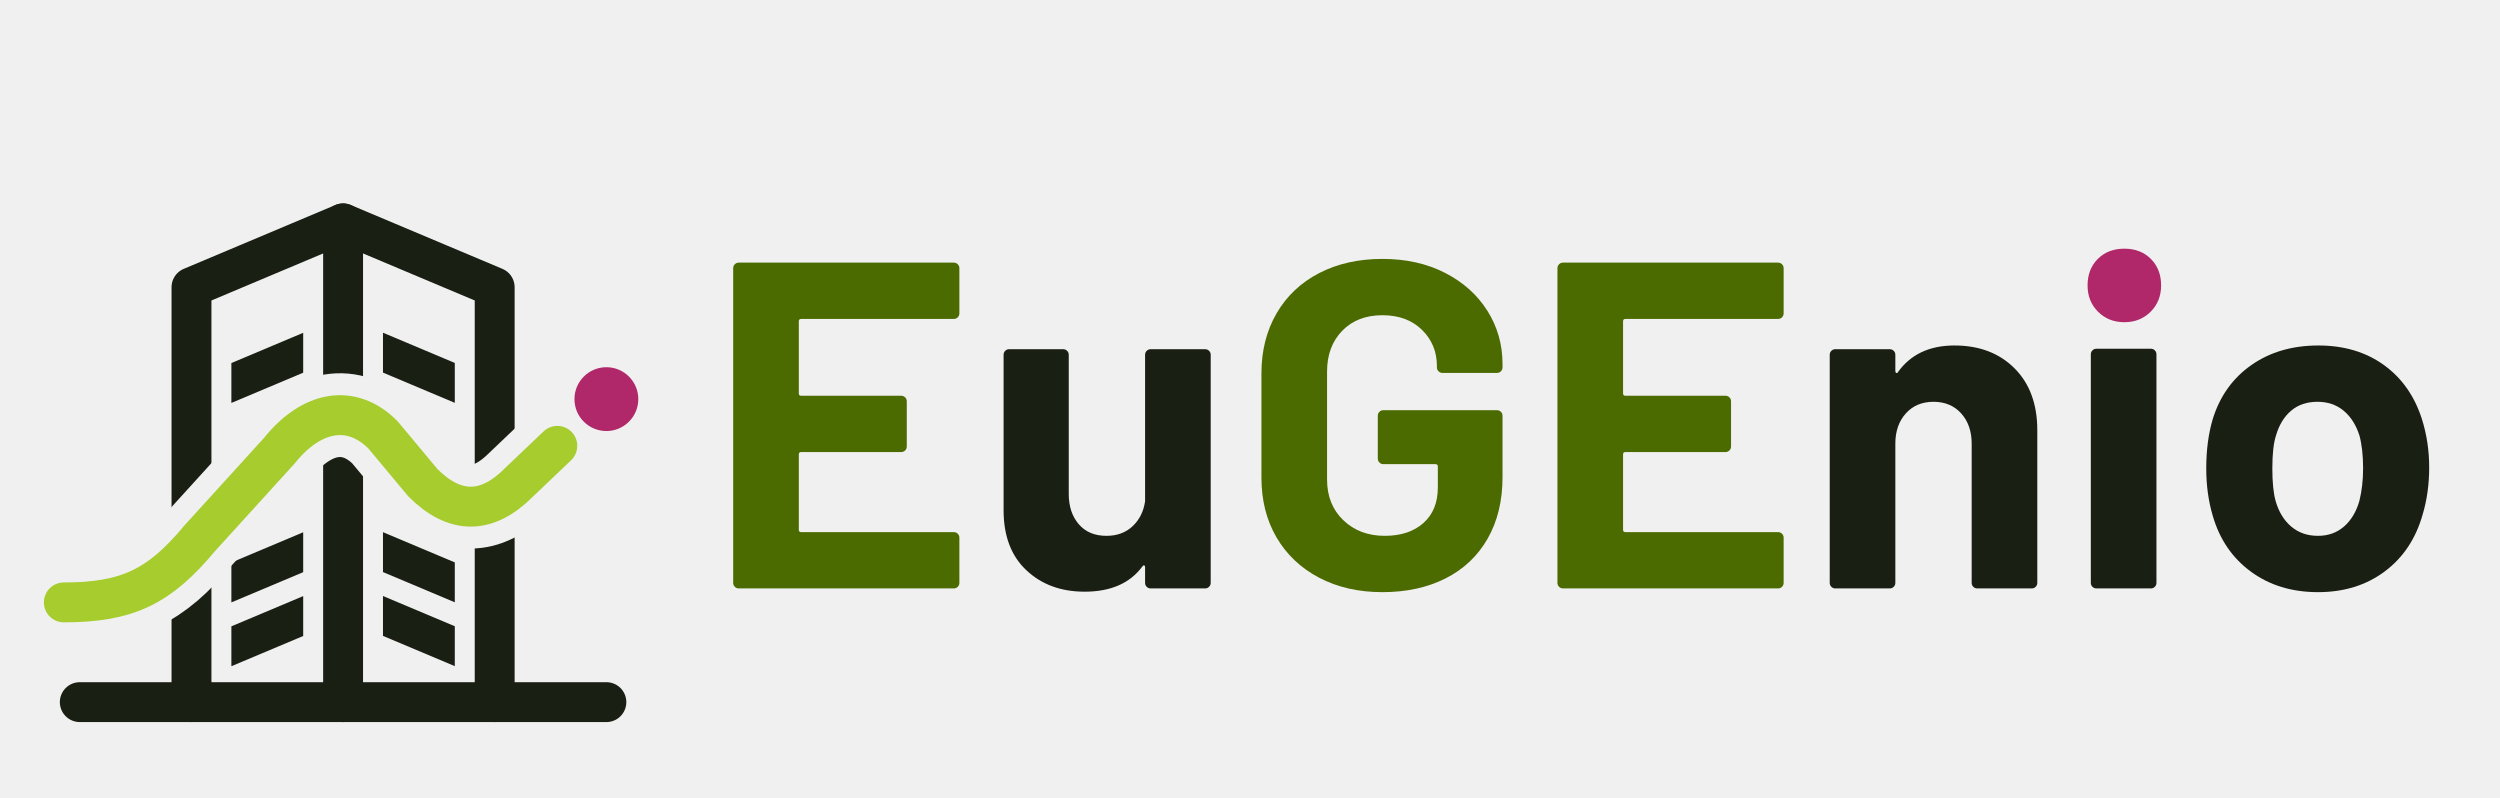
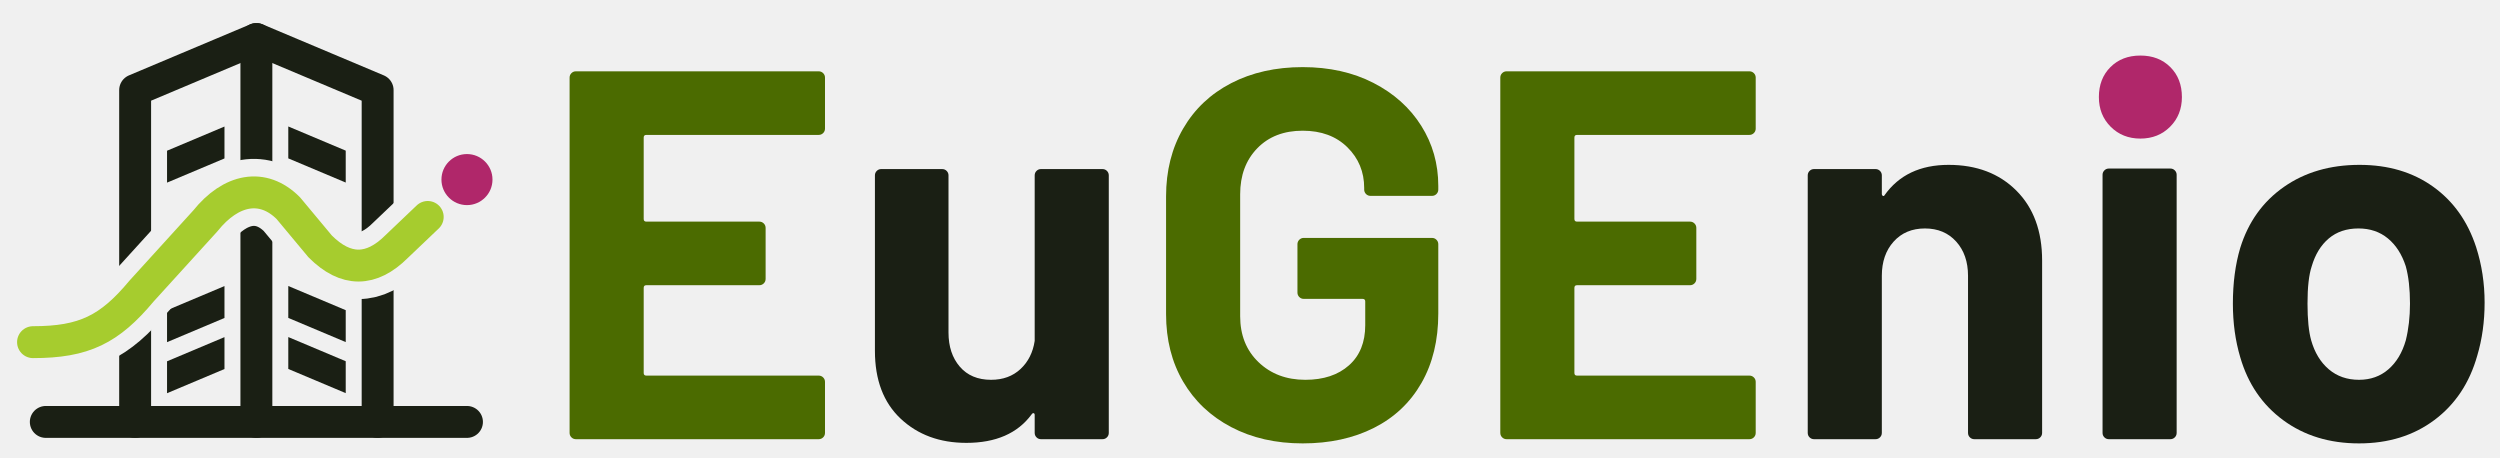
- <svg xmlns="http://www.w3.org/2000/svg" viewBox="0 0 376 120" width="376" height="120">
-   <g transform="translate(0 0) scale(1.2)">
+ <svg xmlns="http://www.w3.org/2000/svg" viewBox="0 30 333 61" width="333" height="61">
+   <g transform="translate(-2.4 11.4) scale(0.85)">
    <defs>
      <mask id="mo" maskUnits="userSpaceOnUse" x="0" y="0" width="100" height="100">
        <rect width="100" height="100" fill="#fff" />
        <path d="M8 75.5 C16 75.5 20 73.5 25 67.5 L35 56.5 C39 51.5 44 50.5 48 54.5 L53 60.5 C57 64.5 61 64.5 65 60.5 L69.85 55.88" fill="none" stroke="#000" stroke-width="10.5" stroke-linecap="round" stroke-linejoin="round" />
      </mask>
    </defs>
    <g mask="url(#mo)" fill="none" stroke="#1a1f14" stroke-width="5" stroke-linecap="round" stroke-linejoin="round">
      <path d="M24 88 V36 L43 28 L62 36 V88" />
      <path d="M43 28 V88" />
      <path d="M10 88 H76" />
      <g fill="#1a1f14" stroke="none">
        <path d="M29 45.5 L38 41.711 V46.711 L29 50.5 Z" />
        <path d="M48 41.7 L57 45.489 V50.489 L48 46.7 Z" />
        <path d="M29 70.5 L38 66.711 V71.711 L29 75.5 Z" />
        <path d="M48 66.7 L57 70.489 V75.489 L48 71.7 Z" />
        <path d="M29 78.5 L38 74.711 V79.711 L29 83.5 Z" />
        <path d="M48 74.7 L57 78.489 V83.489 L48 79.7 Z" />
      </g>
    </g>
    <path d="M8 75.5 C16 75.5 20 73.5 25 67.5 L35 56.5 C39 51.5 44 50.5 48 54.5 L53 60.5 C57 64.5 61 64.5 65 60.5 L69.85 55.88" fill="none" stroke="#a6cc2e" stroke-width="5" stroke-linecap="round" stroke-linejoin="round" />
    <circle cx="76" cy="50.024" r="4" fill="#b0276a" />
  </g>
-   <path d="M143.45 47.97H120.49Q120.14 47.97 120.14 48.32V59.17Q120.14 59.52 120.49 59.52H135.54Q135.89 59.52 136.135 59.765Q136.38 60.01 136.38 60.36V67.15Q136.38 67.5 136.135 67.745Q135.89 67.99 135.54 67.99H120.49Q120.14 67.99 120.14 68.34V79.68Q120.14 80.03 120.49 80.03H143.45Q143.8 80.03 144.045 80.275Q144.29 80.52 144.29 80.87V87.66Q144.29 88.01 144.045 88.255Q143.8 88.5 143.45 88.5H111.11Q110.76 88.5 110.515 88.255Q110.27 88.01 110.27 87.66V40.34Q110.27 39.99 110.515 39.745Q110.76 39.5 111.11 39.5H143.45Q143.8 39.5 144.045 39.745Q144.29 39.99 144.29 40.34V47.13Q144.29 47.48 144.045 47.725Q143.8 47.97 143.45 47.97Z" fill="#4b6b00" />
-   <path d="M173.06 52.52H181.25Q181.6 52.52 181.845 52.765Q182.09 53.01 182.09 53.36V87.66Q182.09 88.01 181.845 88.255Q181.6 88.5 181.25 88.5H173.06Q172.71 88.5 172.465 88.255Q172.22 88.01 172.22 87.66V85.28Q172.22 85.07 172.08 85.035Q171.94 85.0 171.8 85.21Q169.0 88.99 163.12 88.99Q157.8 88.99 154.37 85.77Q150.94 82.55 150.94 76.74V53.36Q150.94 53.01 151.185 52.765Q151.43 52.52 151.78 52.52H159.9Q160.25 52.52 160.495 52.765Q160.74 53.01 160.74 53.36V74.29Q160.74 77.09 162.245 78.84Q163.75 80.59 166.41 80.59Q168.79 80.59 170.33 79.155Q171.87 77.72 172.22 75.41V53.36Q172.22 53.01 172.465 52.765Q172.71 52.52 173.06 52.52Z" fill="#1a1f14" />
-   <path d="M189.72 71.84V56.16Q189.72 51.05 191.995 47.13Q194.27 43.21 198.4 41.075Q202.53 38.94 207.92 38.94Q213.24 38.94 217.335 41.04Q221.43 43.14 223.705 46.745Q225.98 50.35 225.98 54.76V55.25Q225.98 55.6 225.735 55.845Q225.49 56.09 225.14 56.09H216.95Q216.6 56.09 216.355 55.845Q216.11 55.6 216.11 55.25V55.04Q216.11 51.82 213.87 49.615Q211.63 47.41 207.92 47.41Q204.14 47.41 201.865 49.755Q199.59 52.1 199.59 55.88V72.12Q199.59 75.9 202.04 78.245Q204.49 80.59 208.27 80.59Q211.91 80.59 214.08 78.665Q216.25 76.74 216.25 73.31V70.16Q216.25 69.81 215.9 69.81H208.06Q207.71 69.81 207.465 69.565Q207.22 69.32 207.22 68.97V62.53Q207.22 62.18 207.465 61.935Q207.71 61.69 208.06 61.69H225.14Q225.49 61.69 225.735 61.935Q225.98 62.18 225.98 62.53V71.77Q225.98 77.09 223.74 81.01Q221.5 84.93 217.405 86.995Q213.31 89.06 207.92 89.06Q202.53 89.06 198.4 86.89Q194.27 84.72 191.995 80.835Q189.72 76.95 189.72 71.84Z" fill="#4b6b00" />
-   <path d="M267.42 47.97H244.46Q244.11 47.97 244.11 48.32V59.17Q244.11 59.52 244.46 59.52H259.51Q259.86 59.52 260.105 59.765Q260.35 60.01 260.35 60.36V67.15Q260.35 67.5 260.105 67.745Q259.86 67.99 259.51 67.99H244.46Q244.11 67.99 244.11 68.34V79.68Q244.11 80.03 244.46 80.03H267.42Q267.77 80.03 268.015 80.275Q268.26 80.52 268.26 80.87V87.66Q268.26 88.01 268.015 88.255Q267.77 88.5 267.42 88.5H235.08Q234.73 88.5 234.485 88.255Q234.24 88.01 234.24 87.66V40.34Q234.24 39.99 234.485 39.745Q234.73 39.5 235.08 39.5H267.42Q267.77 39.5 268.015 39.745Q268.26 39.99 268.26 40.34V47.13Q268.26 47.48 268.015 47.725Q267.77 47.97 267.42 47.97Z" fill="#4b6b00" />
-   <path d="M306.41 64.7V87.66Q306.41 88.01 306.165 88.255Q305.92 88.5 305.57 88.5H297.38Q297.03 88.5 296.785 88.255Q296.54 88.01 296.54 87.66V66.73Q296.54 63.93 294.965 62.18Q293.39 60.43 290.8 60.43Q288.21 60.43 286.635 62.18Q285.06 63.93 285.06 66.73V87.66Q285.06 88.01 284.815 88.255Q284.57 88.5 284.22 88.5H276.03Q275.68 88.5 275.435 88.255Q275.19 88.01 275.19 87.66V53.36Q275.19 53.01 275.435 52.765Q275.68 52.52 276.03 52.52H284.22Q284.57 52.52 284.815 52.765Q285.06 53.01 285.06 53.36V55.81Q285.06 56.02 285.2 56.09Q285.34 56.16 285.41 56.02Q288.28 51.96 293.95 51.96Q299.55 51.96 302.98 55.39Q306.41 58.82 306.41 64.7Z" fill="#1a1f14" />
-   <path d="M314.46 87.66V53.29Q314.46 52.94 314.705 52.695Q314.95 52.45 315.3 52.45H323.49Q323.84 52.45 324.085 52.695Q324.33 52.94 324.33 53.29V87.66Q324.33 88.01 324.085 88.255Q323.84 88.5 323.49 88.5H315.3Q314.95 88.5 314.705 88.255Q314.46 88.01 314.46 87.66Z" fill="#1a1f14" />
-   <path d="M313.97 42.93Q313.97 40.48 315.51 38.94Q317.05 37.4 319.5 37.4Q321.95 37.4 323.49 38.94Q325.03 40.48 325.03 42.93Q325.03 45.31 323.455 46.885Q321.88 48.46 319.5 48.46Q317.12 48.46 315.545 46.885Q313.97 45.31 313.97 42.93Z" fill="#b0276a" />
-   <path d="M332.8 77.58Q331.82 74.29 331.82 70.44Q331.82 66.31 332.8 63.02Q334.41 57.84 338.61 54.9Q342.81 51.96 348.69 51.96Q354.43 51.96 358.49 54.865Q362.55 57.77 364.23 62.95Q365.35 66.45 365.35 70.3Q365.35 74.08 364.37 77.37Q362.83 82.83 358.665 85.945Q354.5 89.06 348.62 89.06Q342.74 89.06 338.54 85.98Q334.34 82.9 332.8 77.58ZM354.85 75.34Q355.41 73.1 355.41 70.44Q355.41 67.5 354.85 65.47Q354.08 63.09 352.47 61.76Q350.86 60.43 348.55 60.43Q346.17 60.43 344.595 61.76Q343.02 63.09 342.32 65.47Q341.76 67.15 341.76 70.44Q341.76 73.59 342.25 75.34Q342.95 77.79 344.595 79.19Q346.24 80.59 348.62 80.59Q350.93 80.59 352.54 79.19Q354.15 77.79 354.85 75.34Z" fill="#1a1f14" />
+   <g transform="translate(-34.4 0)">
+     <path d="M143.45 47.97H120.49Q120.14 47.97 120.14 48.32V59.17Q120.14 59.52 120.49 59.52H135.54Q135.89 59.52 136.135 59.765Q136.38 60.01 136.38 60.36V67.15Q136.38 67.5 136.135 67.745Q135.89 67.99 135.54 67.99H120.49Q120.14 67.99 120.14 68.34V79.68Q120.14 80.03 120.49 80.03H143.45Q143.8 80.03 144.045 80.275Q144.29 80.52 144.29 80.87V87.66Q144.29 88.01 144.045 88.255Q143.8 88.5 143.45 88.5H111.11Q110.76 88.5 110.515 88.255Q110.27 88.01 110.27 87.66V40.34Q110.27 39.99 110.515 39.745Q110.76 39.5 111.11 39.5H143.45Q143.8 39.5 144.045 39.745Q144.29 39.99 144.29 40.34V47.13Q144.29 47.48 144.045 47.725Q143.8 47.97 143.45 47.97Z" fill="#4b6b00" />
+     <path d="M173.06 52.52H181.25Q181.6 52.52 181.845 52.765Q182.09 53.01 182.09 53.36V87.66Q182.09 88.01 181.845 88.255Q181.6 88.5 181.25 88.5H173.06Q172.71 88.5 172.465 88.255Q172.22 88.01 172.22 87.66V85.28Q172.22 85.07 172.08 85.035Q171.94 85.0 171.8 85.21Q169.0 88.99 163.12 88.99Q157.8 88.99 154.37 85.77Q150.94 82.55 150.94 76.74V53.36Q150.94 53.01 151.185 52.765Q151.43 52.52 151.78 52.52H159.9Q160.25 52.52 160.495 52.765Q160.74 53.01 160.74 53.36V74.29Q160.74 77.09 162.245 78.84Q163.75 80.59 166.41 80.59Q168.79 80.59 170.33 79.155Q171.87 77.72 172.22 75.41V53.36Q172.22 53.01 172.465 52.765Q172.71 52.52 173.06 52.52Z" fill="#1a1f14" />
+     <path d="M189.72 71.84V56.16Q189.72 51.05 191.995 47.13Q194.27 43.21 198.4 41.075Q202.53 38.94 207.92 38.94Q213.24 38.94 217.335 41.04Q221.43 43.14 223.705 46.745Q225.98 50.35 225.98 54.76V55.25Q225.98 55.6 225.735 55.845Q225.49 56.09 225.14 56.09H216.95Q216.6 56.09 216.355 55.845Q216.11 55.6 216.11 55.25V55.04Q216.11 51.82 213.87 49.615Q211.63 47.41 207.92 47.41Q204.14 47.41 201.865 49.755Q199.59 52.1 199.59 55.88V72.12Q199.59 75.9 202.04 78.245Q204.49 80.59 208.27 80.59Q211.91 80.59 214.08 78.665Q216.25 76.74 216.25 73.31V70.16Q216.25 69.81 215.9 69.81H208.06Q207.71 69.81 207.465 69.565Q207.22 69.32 207.22 68.97V62.53Q207.22 62.18 207.465 61.935Q207.71 61.69 208.06 61.69H225.14Q225.49 61.69 225.735 61.935Q225.98 62.18 225.98 62.53V71.77Q225.98 77.09 223.74 81.01Q221.5 84.93 217.405 86.995Q213.31 89.06 207.92 89.06Q202.53 89.06 198.4 86.89Q194.27 84.72 191.995 80.835Q189.72 76.95 189.72 71.84Z" fill="#4b6b00" />
+     <path d="M267.42 47.97H244.46Q244.11 47.97 244.11 48.32V59.17Q244.11 59.52 244.46 59.52H259.51Q259.86 59.52 260.105 59.765Q260.35 60.01 260.35 60.36V67.15Q260.35 67.5 260.105 67.745Q259.86 67.99 259.51 67.99H244.46Q244.11 67.99 244.11 68.34V79.68Q244.11 80.03 244.46 80.03H267.42Q267.77 80.03 268.015 80.275Q268.26 80.52 268.26 80.87V87.66Q268.26 88.01 268.015 88.255Q267.77 88.5 267.42 88.5H235.08Q234.73 88.5 234.485 88.255Q234.24 88.01 234.24 87.66V40.34Q234.24 39.99 234.485 39.745Q234.73 39.5 235.08 39.5H267.42Q267.77 39.5 268.015 39.745Q268.26 39.99 268.26 40.34V47.13Q268.26 47.48 268.015 47.725Q267.77 47.97 267.42 47.97Z" fill="#4b6b00" />
+     <path d="M306.41 64.7V87.66Q306.41 88.01 306.165 88.255Q305.92 88.5 305.57 88.5H297.38Q297.03 88.5 296.785 88.255Q296.54 88.01 296.54 87.66V66.73Q296.54 63.93 294.965 62.18Q293.39 60.43 290.8 60.43Q288.21 60.43 286.635 62.18Q285.06 63.93 285.06 66.73V87.66Q285.06 88.01 284.815 88.255Q284.57 88.5 284.22 88.5H276.03Q275.68 88.5 275.435 88.255Q275.19 88.01 275.19 87.66V53.36Q275.19 53.01 275.435 52.765Q275.68 52.52 276.03 52.52H284.22Q284.57 52.52 284.815 52.765Q285.06 53.01 285.06 53.36V55.81Q285.06 56.02 285.2 56.09Q285.34 56.16 285.41 56.02Q288.28 51.96 293.95 51.96Q299.55 51.96 302.98 55.39Q306.41 58.82 306.41 64.7Z" fill="#1a1f14" />
+     <path d="M314.46 87.66V53.29Q314.46 52.94 314.705 52.695Q314.95 52.45 315.3 52.45H323.49Q323.84 52.45 324.085 52.695Q324.33 52.94 324.33 53.29V87.66Q324.33 88.01 324.085 88.255Q323.84 88.5 323.49 88.5H315.3Q314.95 88.5 314.705 88.255Q314.46 88.01 314.46 87.66Z" fill="#1a1f14" />
+     <path d="M313.97 42.93Q313.97 40.48 315.51 38.94Q317.05 37.4 319.5 37.4Q321.95 37.4 323.49 38.94Q325.03 40.48 325.03 42.93Q325.03 45.31 323.455 46.885Q321.88 48.46 319.5 48.46Q317.12 48.46 315.545 46.885Q313.97 45.31 313.97 42.93Z" fill="#b0276a" />
+     <path d="M332.8 77.58Q331.82 74.29 331.82 70.44Q331.82 66.31 332.8 63.02Q334.41 57.84 338.61 54.9Q342.81 51.96 348.69 51.96Q354.43 51.96 358.49 54.865Q362.55 57.77 364.23 62.95Q365.35 66.45 365.35 70.3Q365.35 74.08 364.37 77.37Q362.83 82.83 358.665 85.945Q354.5 89.06 348.62 89.06Q342.74 89.06 338.54 85.98Q334.34 82.9 332.8 77.58ZM354.85 75.34Q355.41 73.1 355.41 70.44Q355.41 67.5 354.85 65.47Q354.08 63.09 352.47 61.76Q350.86 60.43 348.55 60.43Q346.17 60.43 344.595 61.76Q343.02 63.09 342.32 65.47Q341.76 67.15 341.76 70.44Q341.76 73.59 342.25 75.34Q342.95 77.79 344.595 79.19Q346.24 80.59 348.62 80.59Q350.93 80.59 352.54 79.19Q354.15 77.79 354.85 75.34Z" fill="#1a1f14" />
+   </g>
</svg>
